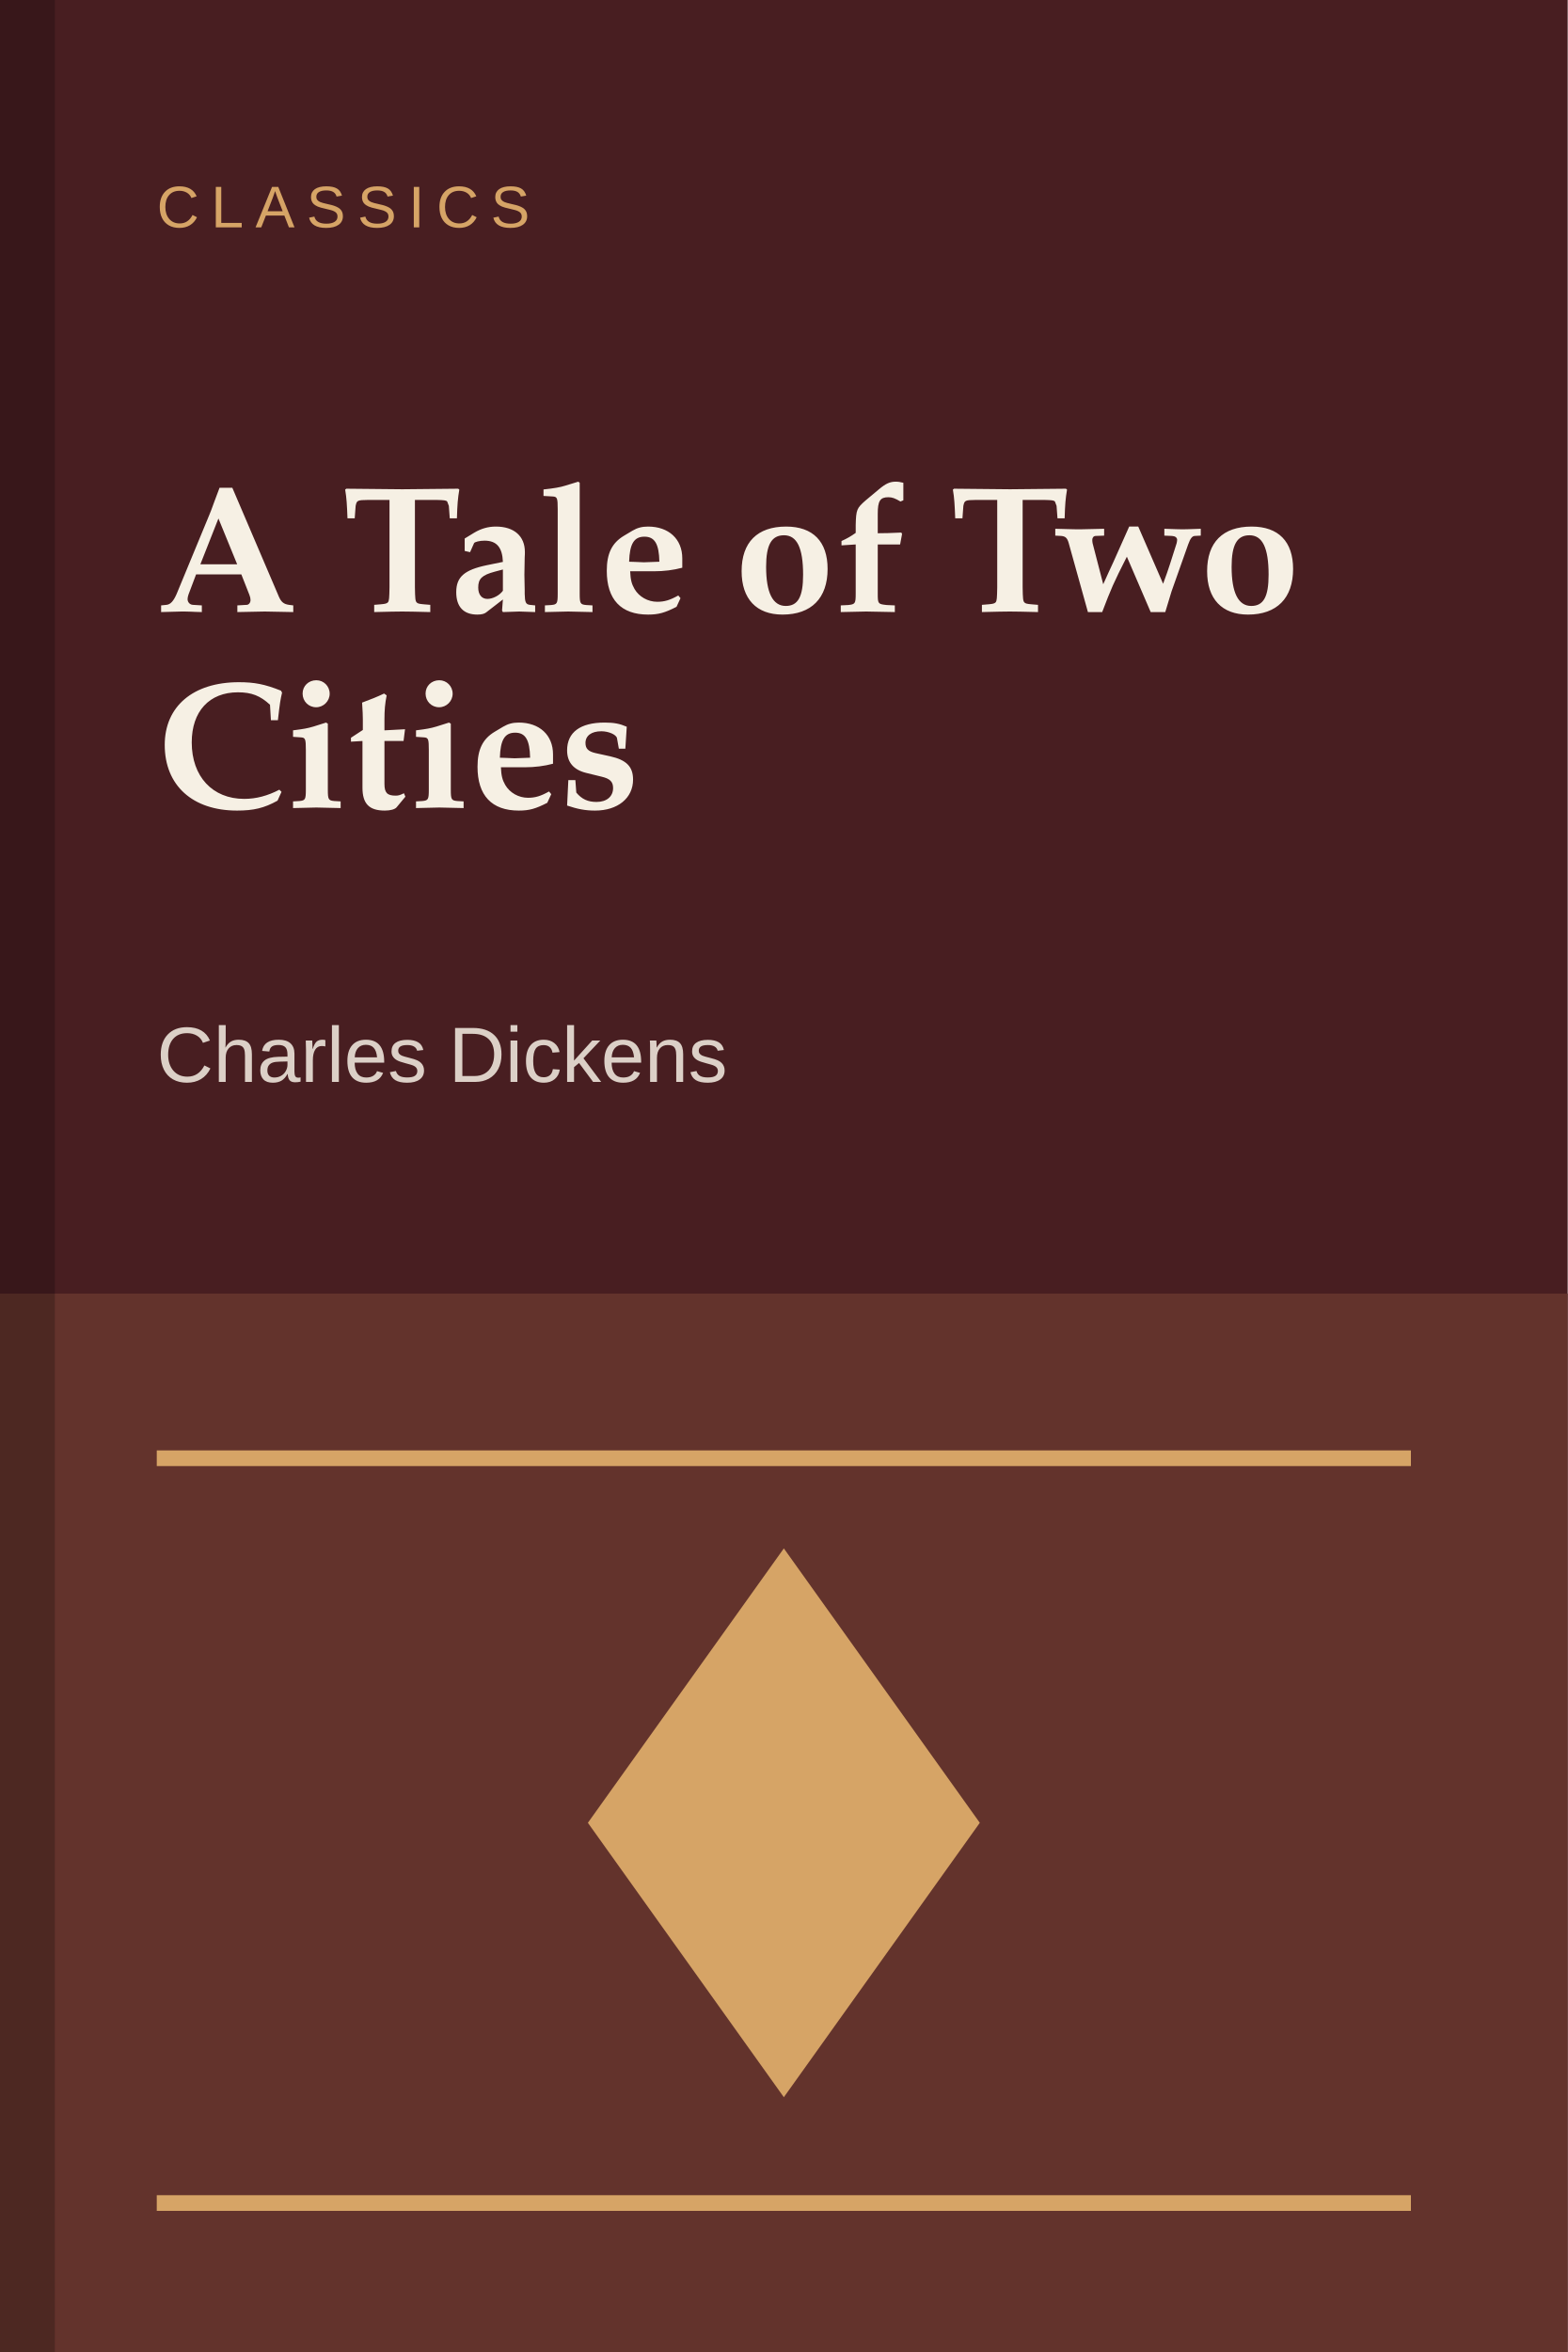
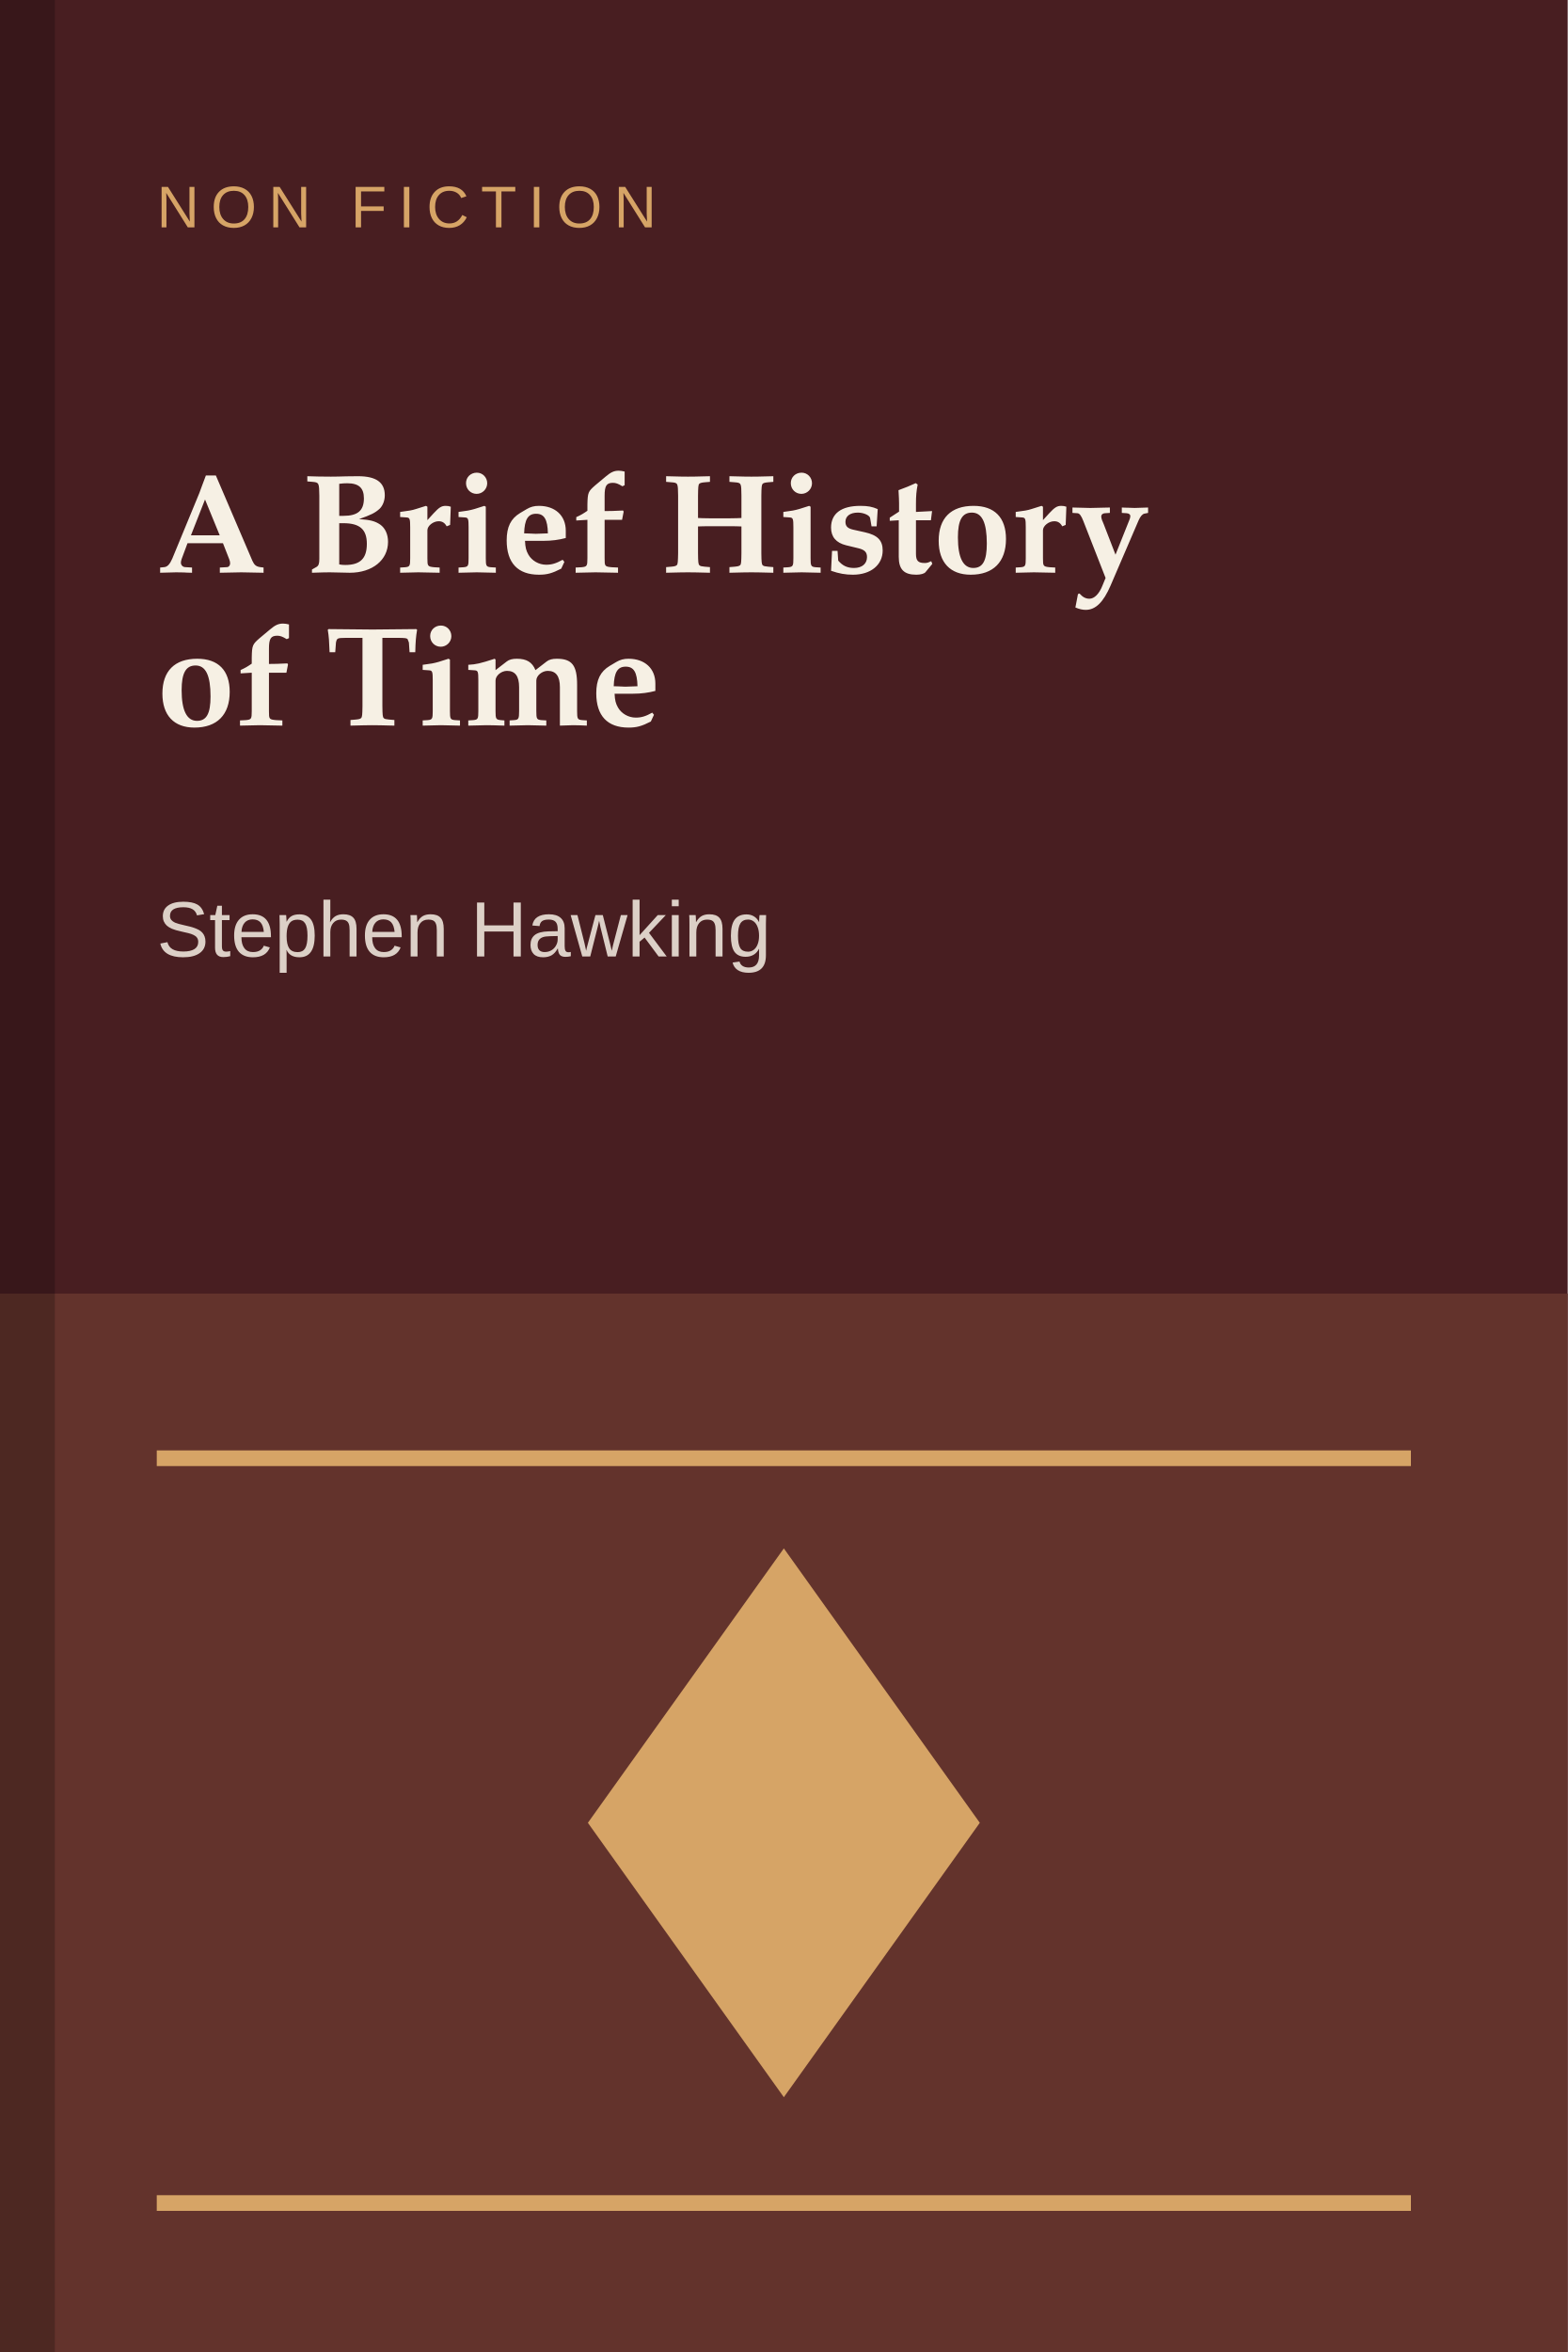
- <svg xmlns="http://www.w3.org/2000/svg" viewBox="0 0 400 600" width="400" height="600" role="img" aria-label="A Tale of Two Cities by Charles Dickens">
+ <svg xmlns="http://www.w3.org/2000/svg" viewBox="0 0 400 600" width="400" height="600" role="img" aria-label="A Brief History of Time by Stephen Hawking">
  <rect width="400" height="600" fill="#481E21" />
  <rect x="0" y="330" width="400" height="270" fill="#63332C" />
  <rect x="40" y="370" width="320" height="4" fill="#D6A466" />
  <rect x="40" y="560" width="320" height="4" fill="#D6A466" />
  <polygon points="200,395 250,465 200,535 150,465" fill="#D6A466" />
  <rect x="0" y="0" width="14" height="600" fill="#000" opacity=".22" />
-   <text x="40" y="58" font-family="Segoe UI, Arial, sans-serif" font-size="15" letter-spacing="3" fill="#D6A466">CLASSICS</text>
-   <text x="40" y="156" font-family="Georgia, 'Palatino Linotype', serif" font-size="46" font-weight="700" fill="#F6F0E4">
-     <tspan x="40" dy="0">A Tale of Two</tspan>
-     <tspan x="40" dy="50">Cities</tspan>
+   <text x="40" y="58" font-family="Segoe UI, Arial, sans-serif" font-size="15" letter-spacing="3" fill="#D6A466">NON FICTION</text>
+   <text x="40" y="146" font-family="Georgia, 'Palatino Linotype', serif" font-size="36" font-weight="700" fill="#F6F0E4">
+     <tspan x="40" dy="0">A Brief History</tspan>
+     <tspan x="40" dy="39">of Time</tspan>
  </text>
-   <text x="40" y="276" font-family="Segoe UI, Arial, sans-serif" font-size="20" fill="#F6F0E4" opacity=".85">Charles Dickens</text>
+   <text x="40" y="244" font-family="Segoe UI, Arial, sans-serif" font-size="20" fill="#F6F0E4" opacity=".85">Stephen Hawking</text>
</svg>
